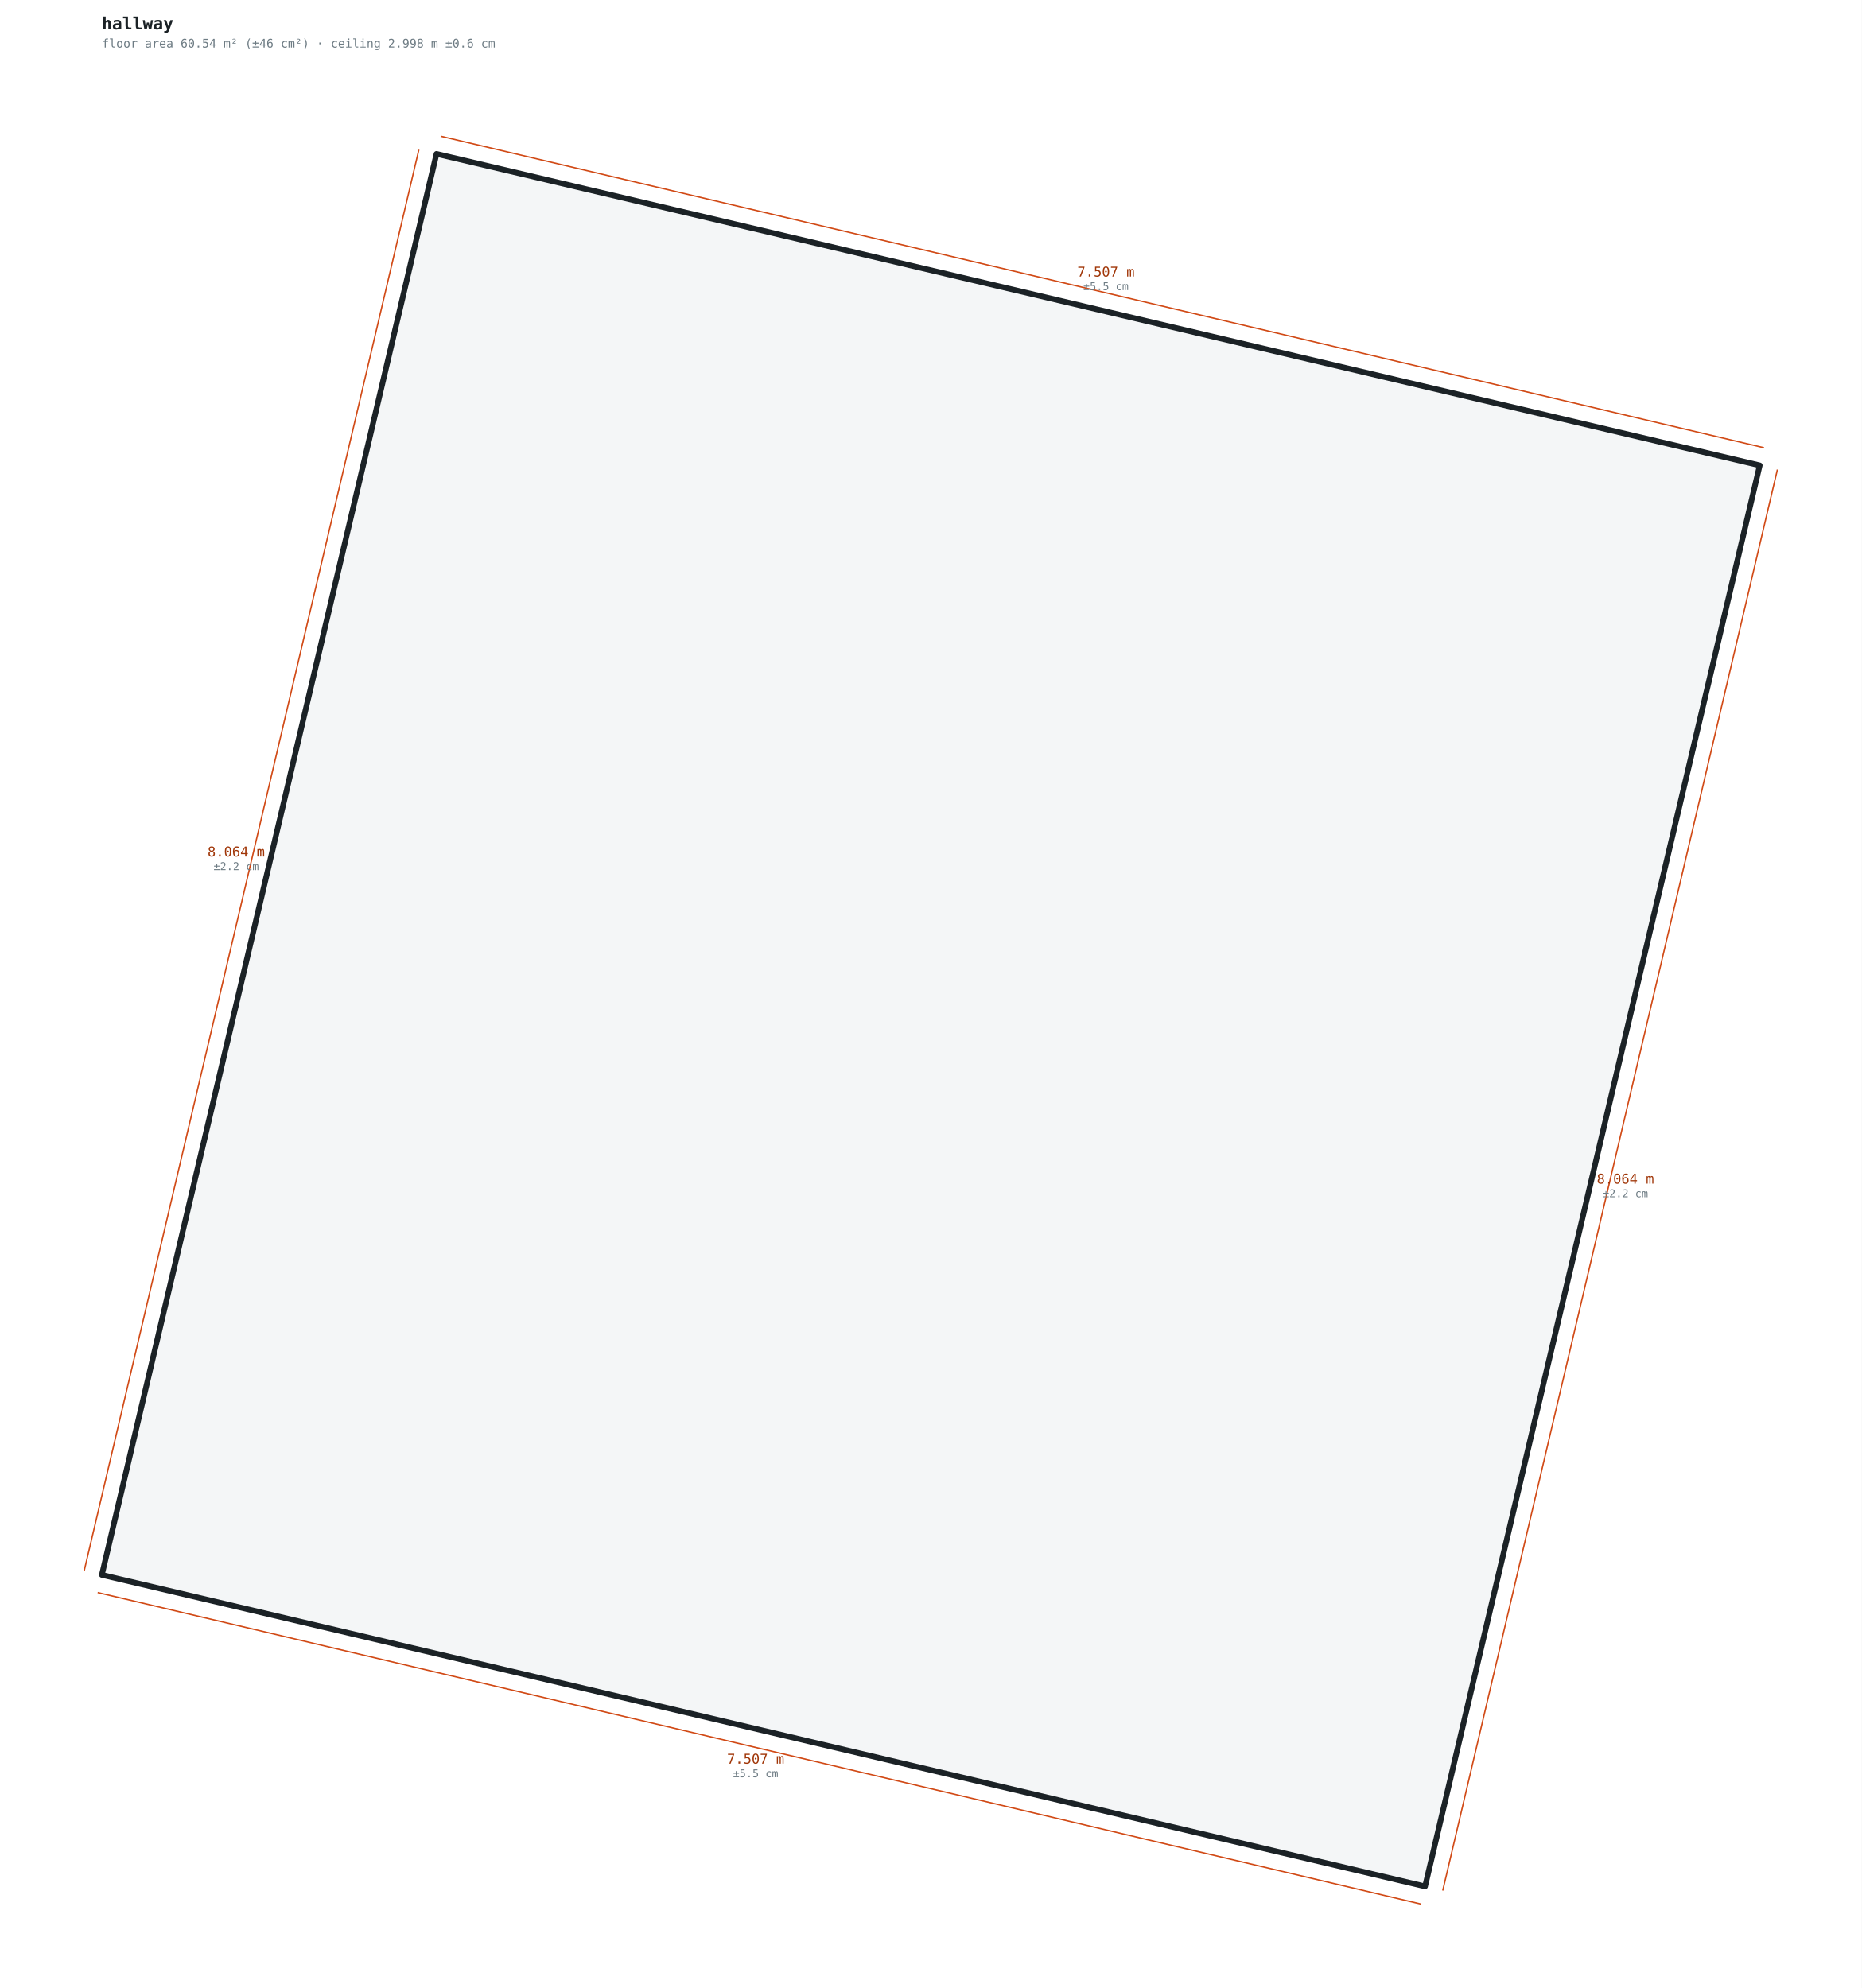
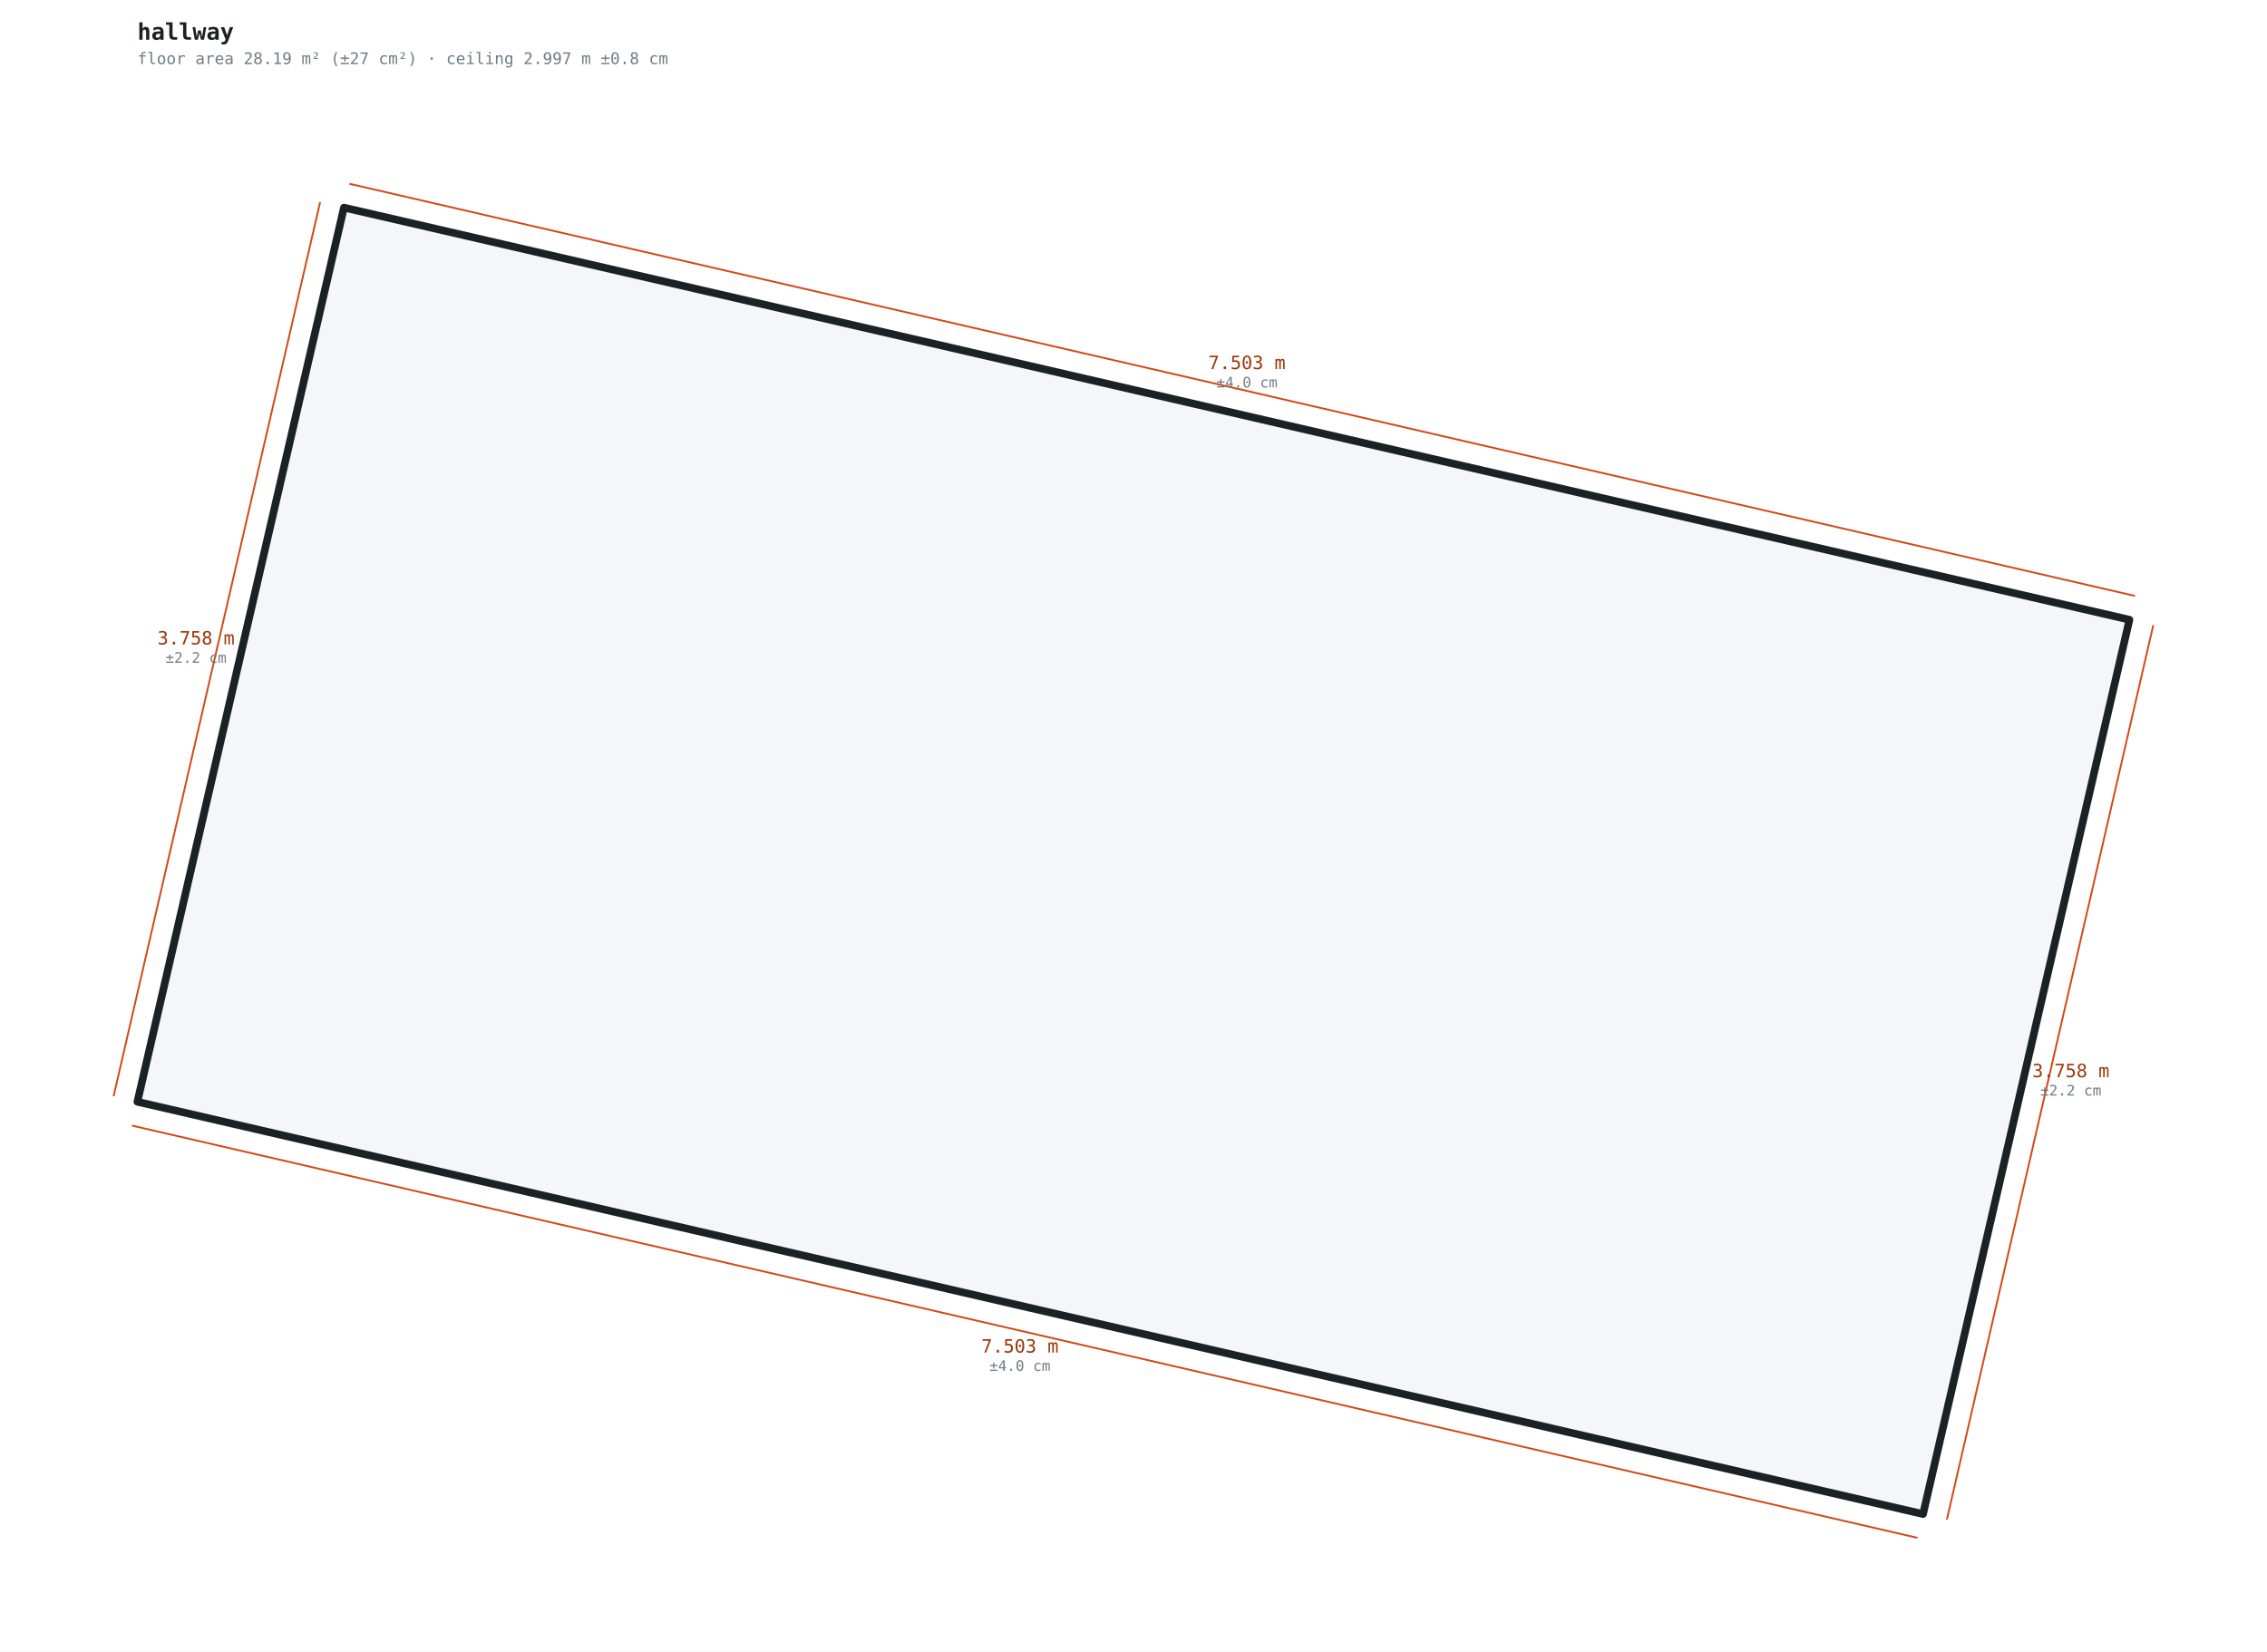
- <svg xmlns="http://www.w3.org/2000/svg" width="1645" height="1757" viewBox="0 0 1645 1757">
+ <svg xmlns="http://www.w3.org/2000/svg" width="1485" height="1082" viewBox="0 0 1485 1082">
  <style>.wall{fill:#f4f6f7;stroke:#1b2226;stroke-width:5;stroke-linejoin:round}.dim{stroke:#d14a16;stroke-width:1.2}.tick{stroke:#d14a16;stroke-width:1.2}text{font-family:ui-monospace,Menlo,monospace;fill:#1b2226}.d{font-size:12px;fill:#a03608}.ci{font-size:9.5px;fill:#6e7c84}.t{font-size:15px;font-weight:600}.s{font-size:10.5px;fill:#6e7c84}</style>
-   <rect width="1645" height="1757" fill="#ffffff" />
+   <rect width="1485" height="1082" fill="#ffffff" />
  <text class="t" x="90" y="26">hallway</text>
-   <text class="s" x="90" y="42">floor area 60.54 m² (±46 cm²) · ceiling 2.998 m ±0.6 cm</text>
-   <polygon class="wall" points="1259.2,1667.2 1554.9,411.3 385.7,136.0 90.0,1391.9" />
-   <line class="dim" x1="1259.2" y1="1667.2" x2="1554.9" y2="411.3" transform="translate(15.6,3.7)" />
-   <text class="d" x="1436.2" y="1046.1" text-anchor="middle">8.064 m</text>
-   <text class="ci" x="1436.2" y="1058.1" text-anchor="middle">±2.2 cm</text>
-   <line class="dim" x1="1554.9" y1="411.3" x2="385.7" y2="136.0" transform="translate(3.7,-15.6)" />
-   <text class="d" x="977.2" y="244.4" text-anchor="middle">7.507 m</text>
-   <text class="ci" x="977.2" y="256.4" text-anchor="middle">±5.5 cm</text>
-   <line class="dim" x1="385.7" y1="136.0" x2="90.0" y2="1391.9" transform="translate(-15.6,-3.7)" />
-   <text class="d" x="208.7" y="757.0" text-anchor="middle">8.064 m</text>
-   <text class="ci" x="208.7" y="769.0" text-anchor="middle">±2.2 cm</text>
-   <line class="dim" x1="90.0" y1="1391.9" x2="1259.2" y2="1667.2" transform="translate(-3.7,15.6)" />
-   <text class="d" x="667.7" y="1558.7" text-anchor="middle">7.507 m</text>
-   <text class="ci" x="667.7" y="1570.7" text-anchor="middle">±5.5 cm</text>
+   <text class="s" x="90" y="42">floor area 28.19 m² (±27 cm²) · ceiling 2.997 m ±0.8 cm</text>
+   <polygon class="wall" points="1259.7,991.9 1394.9,406.0 225.3,136.0 90.0,721.8" />
+   <line class="dim" x1="1259.7" y1="991.9" x2="1394.9" y2="406.0" transform="translate(15.6,3.6)" />
+   <text class="d" x="1356.5" y="705.7" text-anchor="middle">3.758 m</text>
+   <text class="ci" x="1356.5" y="717.7" text-anchor="middle">±2.2 cm</text>
+   <line class="dim" x1="1394.9" y1="406.0" x2="225.3" y2="136.0" transform="translate(3.6,-15.6)" />
+   <text class="d" x="816.8" y="241.8" text-anchor="middle">7.503 m</text>
+   <text class="ci" x="816.8" y="253.8" text-anchor="middle">±4.0 cm</text>
+   <line class="dim" x1="225.3" y1="136.0" x2="90.0" y2="721.8" transform="translate(-15.6,-3.6)" />
+   <text class="d" x="128.4" y="422.2" text-anchor="middle">3.758 m</text>
+   <text class="ci" x="128.4" y="434.2" text-anchor="middle">±2.2 cm</text>
+   <line class="dim" x1="90.0" y1="721.8" x2="1259.7" y2="991.9" transform="translate(-3.6,15.6)" />
+   <text class="d" x="668.1" y="886.1" text-anchor="middle">7.503 m</text>
+   <text class="ci" x="668.1" y="898.1" text-anchor="middle">±4.0 cm</text>
</svg>
